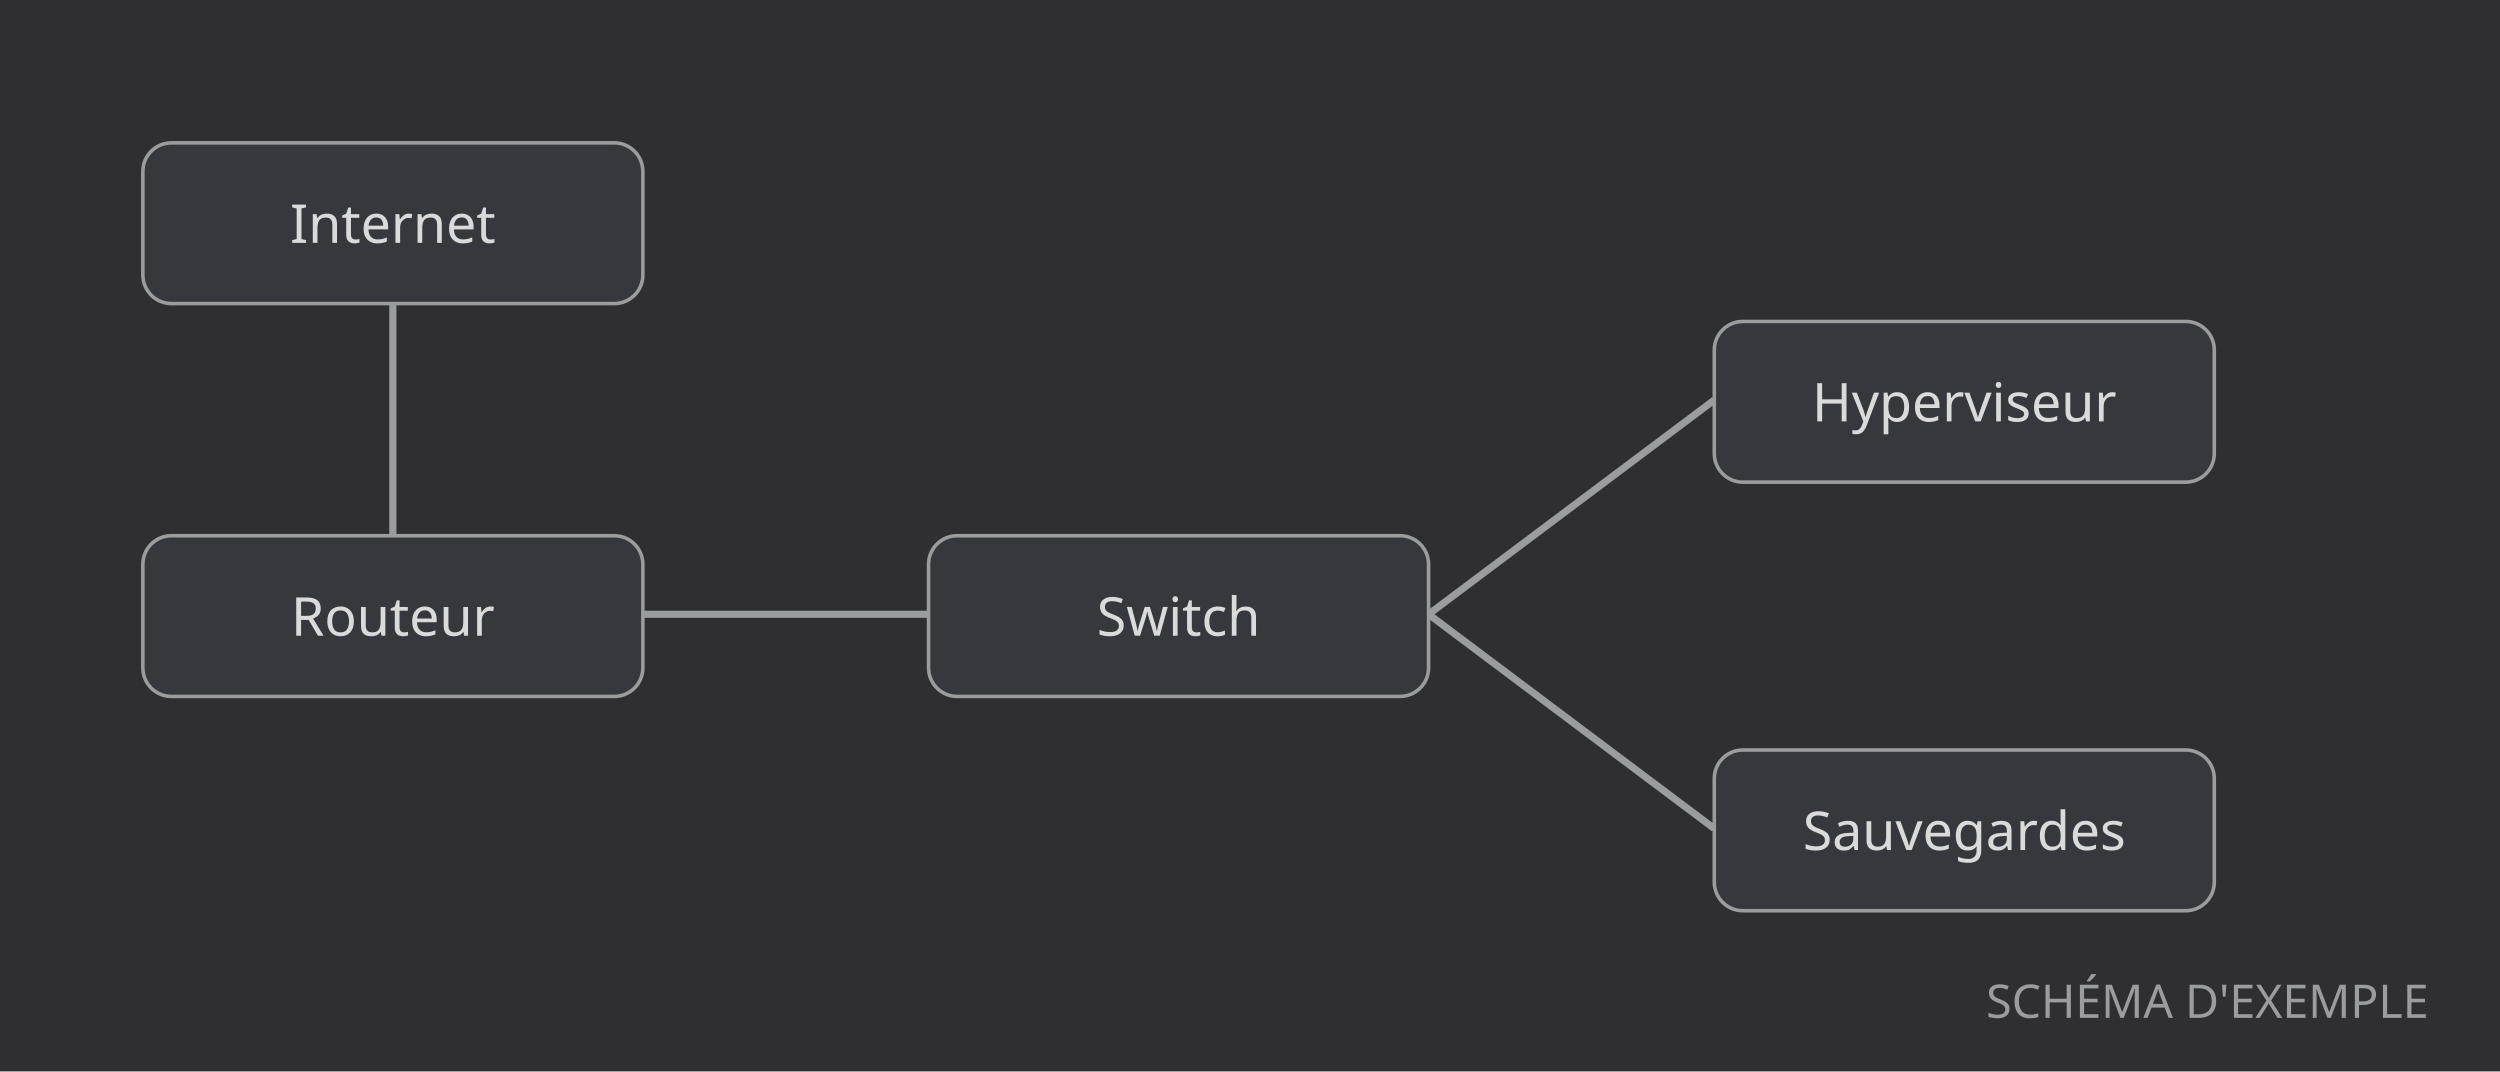
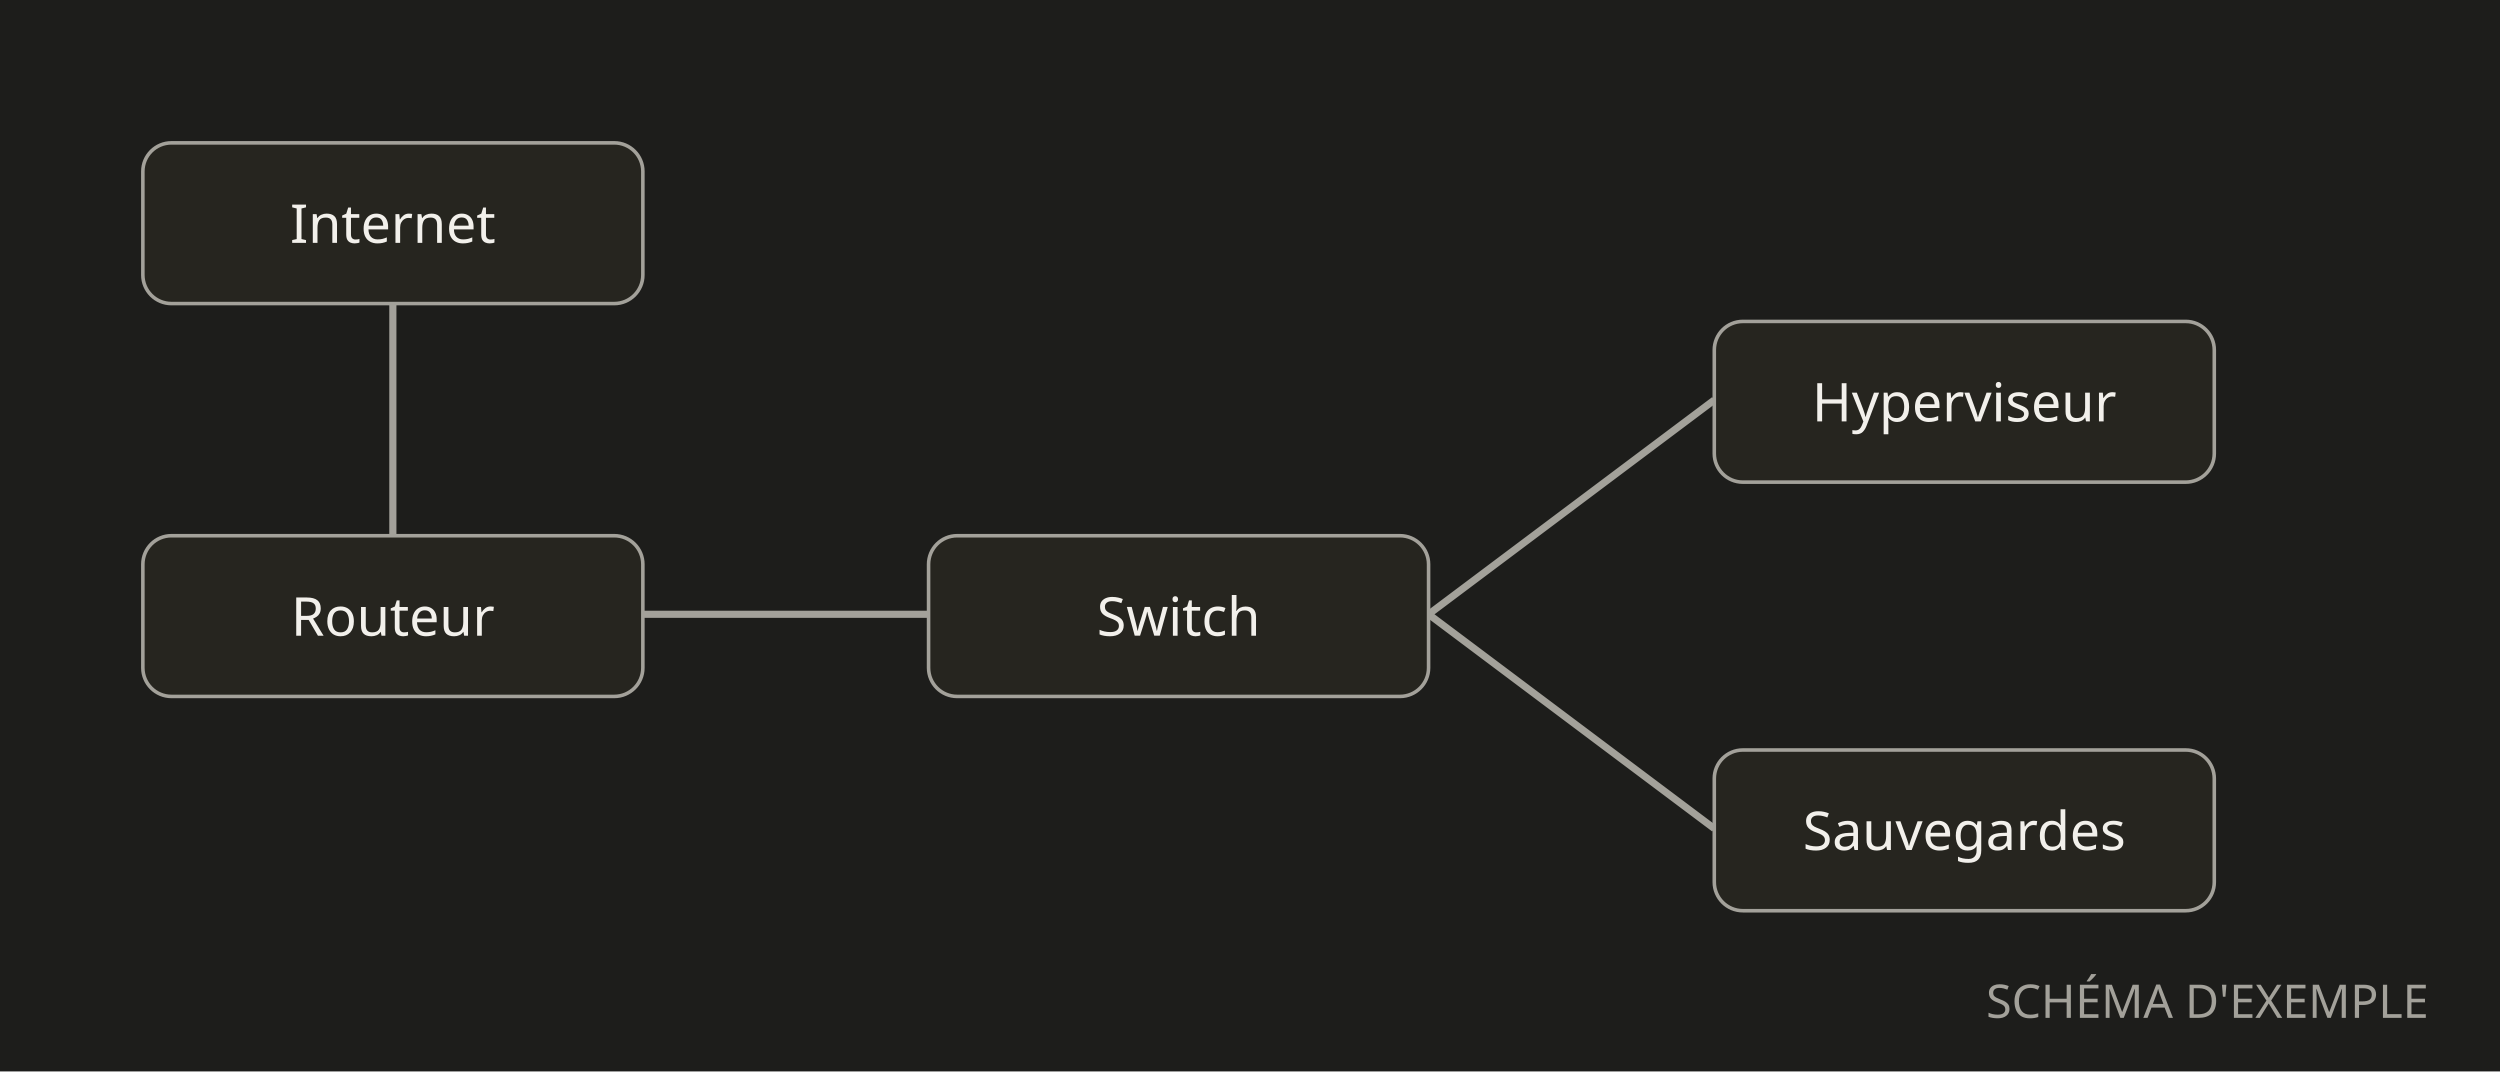
<svg xmlns="http://www.w3.org/2000/svg" viewBox="0 0 700 300" font-family="sans-serif" font-size="15">
-   <rect width="700" height="300" fill="#2e2e33" />
-   <line x1="110" y1="85" x2="110" y2="150" stroke="#9b9c9d" stroke-width="2" />
-   <line x1="180" y1="172" x2="260" y2="172" stroke="#9b9c9d" stroke-width="2" />
-   <line x1="400" y1="172" x2="480" y2="112" stroke="#9b9c9d" stroke-width="2" />
-   <line x1="400" y1="172" x2="480" y2="232" stroke="#9b9c9d" stroke-width="2" />
-   <rect x="40" y="40" width="140" height="45" rx="8" fill="#37383e" stroke="#9b9c9d" />
-   <text x="110" y="68" text-anchor="middle" fill="#dadadb">Internet</text>
-   <rect x="40" y="150" width="140" height="45" rx="8" fill="#37383e" stroke="#9b9c9d" />
-   <text x="110" y="178" text-anchor="middle" fill="#dadadb">Routeur</text>
-   <rect x="260" y="150" width="140" height="45" rx="8" fill="#37383e" stroke="#9b9c9d" />
-   <text x="330" y="178" text-anchor="middle" fill="#dadadb">Switch</text>
-   <rect x="480" y="90" width="140" height="45" rx="8" fill="#37383e" stroke="#9b9c9d" />
-   <text x="550" y="118" text-anchor="middle" fill="#dadadb">Hyperviseur</text>
-   <rect x="480" y="210" width="140" height="45" rx="8" fill="#37383e" stroke="#9b9c9d" />
-   <text x="550" y="238" text-anchor="middle" fill="#dadadb">Sauvegardes</text>
-   <text x="680" y="285" text-anchor="end" fill="#9b9c9d" font-size="13">SCHÉMA D'EXEMPLE</text>
+   <rect width="700" height="300" fill="#1d1d1b" />
+   <line x1="110" y1="85" x2="110" y2="150" stroke="#a3a19a" stroke-width="2" />
+   <line x1="180" y1="172" x2="260" y2="172" stroke="#a3a19a" stroke-width="2" />
+   <line x1="400" y1="172" x2="480" y2="112" stroke="#a3a19a" stroke-width="2" />
+   <line x1="400" y1="172" x2="480" y2="232" stroke="#a3a19a" stroke-width="2" />
+   <rect x="40" y="40" width="140" height="45" rx="8" fill="#26251f" stroke="#a3a19a" />
+   <text x="110" y="68" text-anchor="middle" fill="#f2f0eb">Internet</text>
+   <rect x="40" y="150" width="140" height="45" rx="8" fill="#26251f" stroke="#a3a19a" />
+   <text x="110" y="178" text-anchor="middle" fill="#f2f0eb">Routeur</text>
+   <rect x="260" y="150" width="140" height="45" rx="8" fill="#26251f" stroke="#a3a19a" />
+   <text x="330" y="178" text-anchor="middle" fill="#f2f0eb">Switch</text>
+   <rect x="480" y="90" width="140" height="45" rx="8" fill="#26251f" stroke="#a3a19a" />
+   <text x="550" y="118" text-anchor="middle" fill="#f2f0eb">Hyperviseur</text>
+   <rect x="480" y="210" width="140" height="45" rx="8" fill="#26251f" stroke="#a3a19a" />
+   <text x="550" y="238" text-anchor="middle" fill="#f2f0eb">Sauvegardes</text>
+   <text x="680" y="285" text-anchor="end" fill="#a3a19a" font-size="13">SCHÉMA D'EXEMPLE</text>
</svg>
